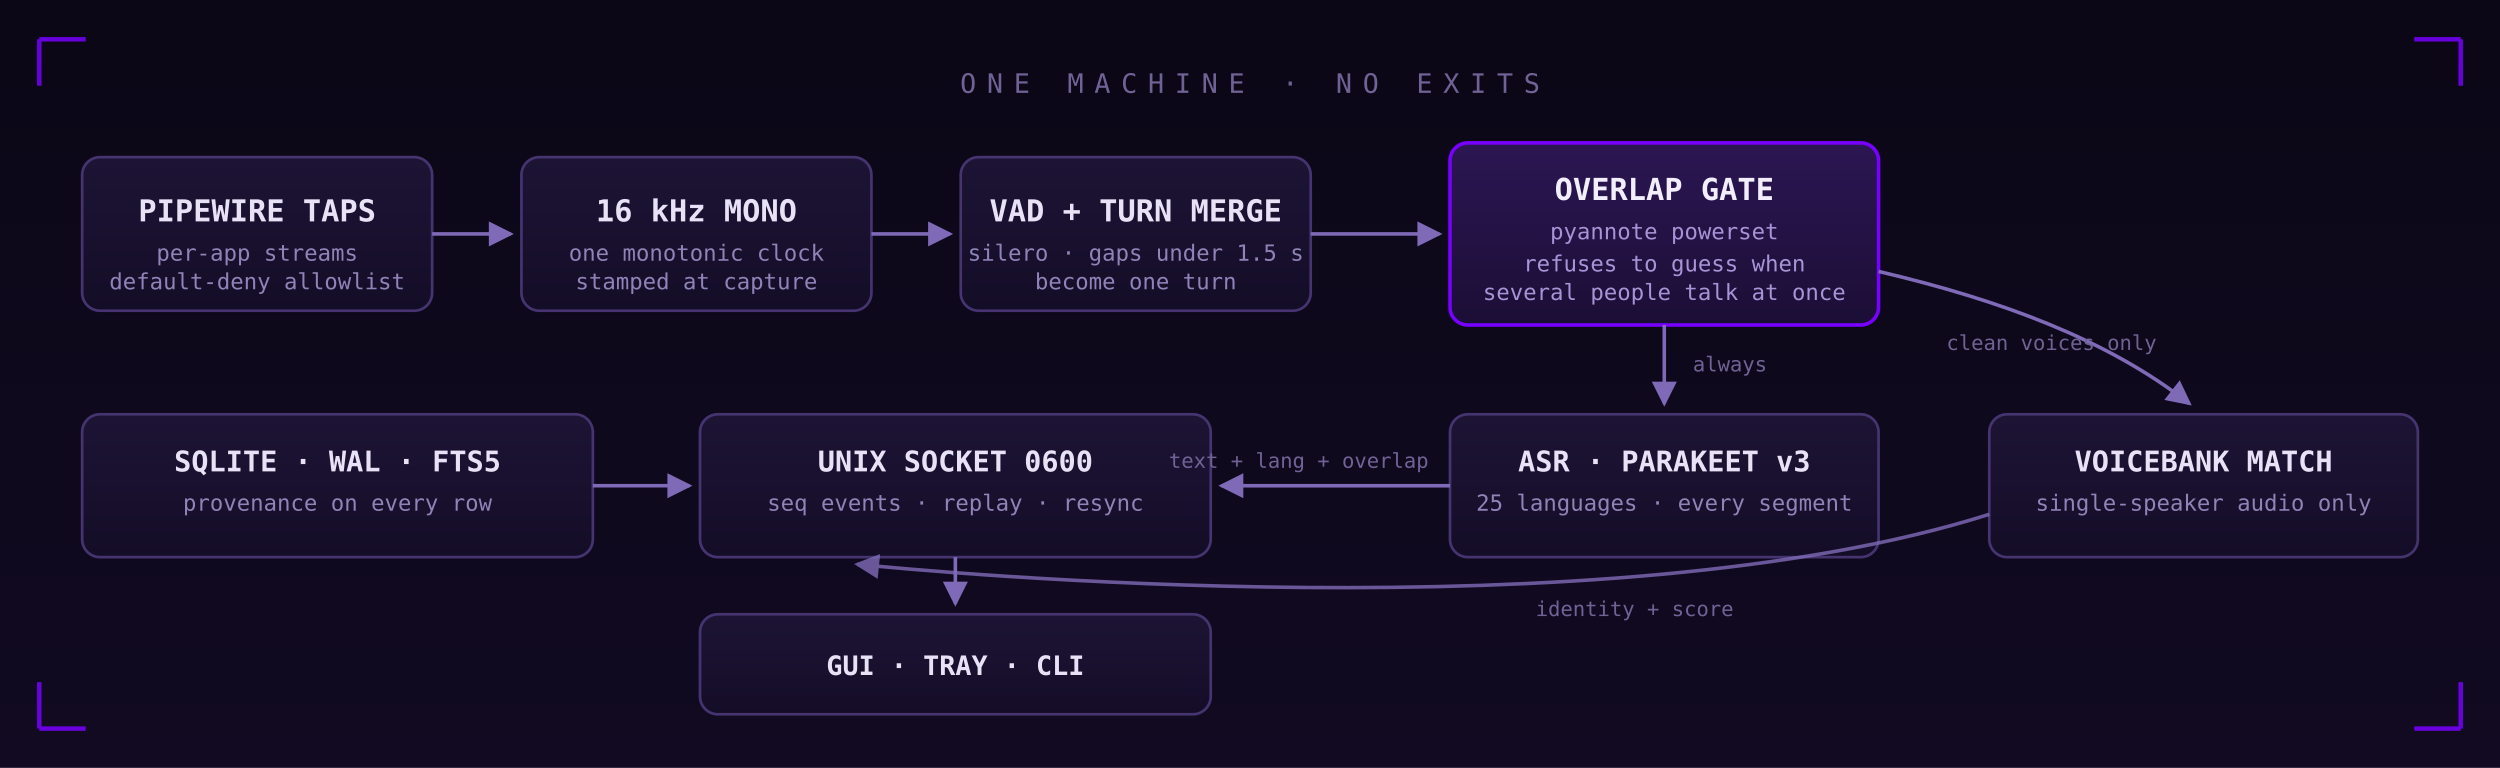
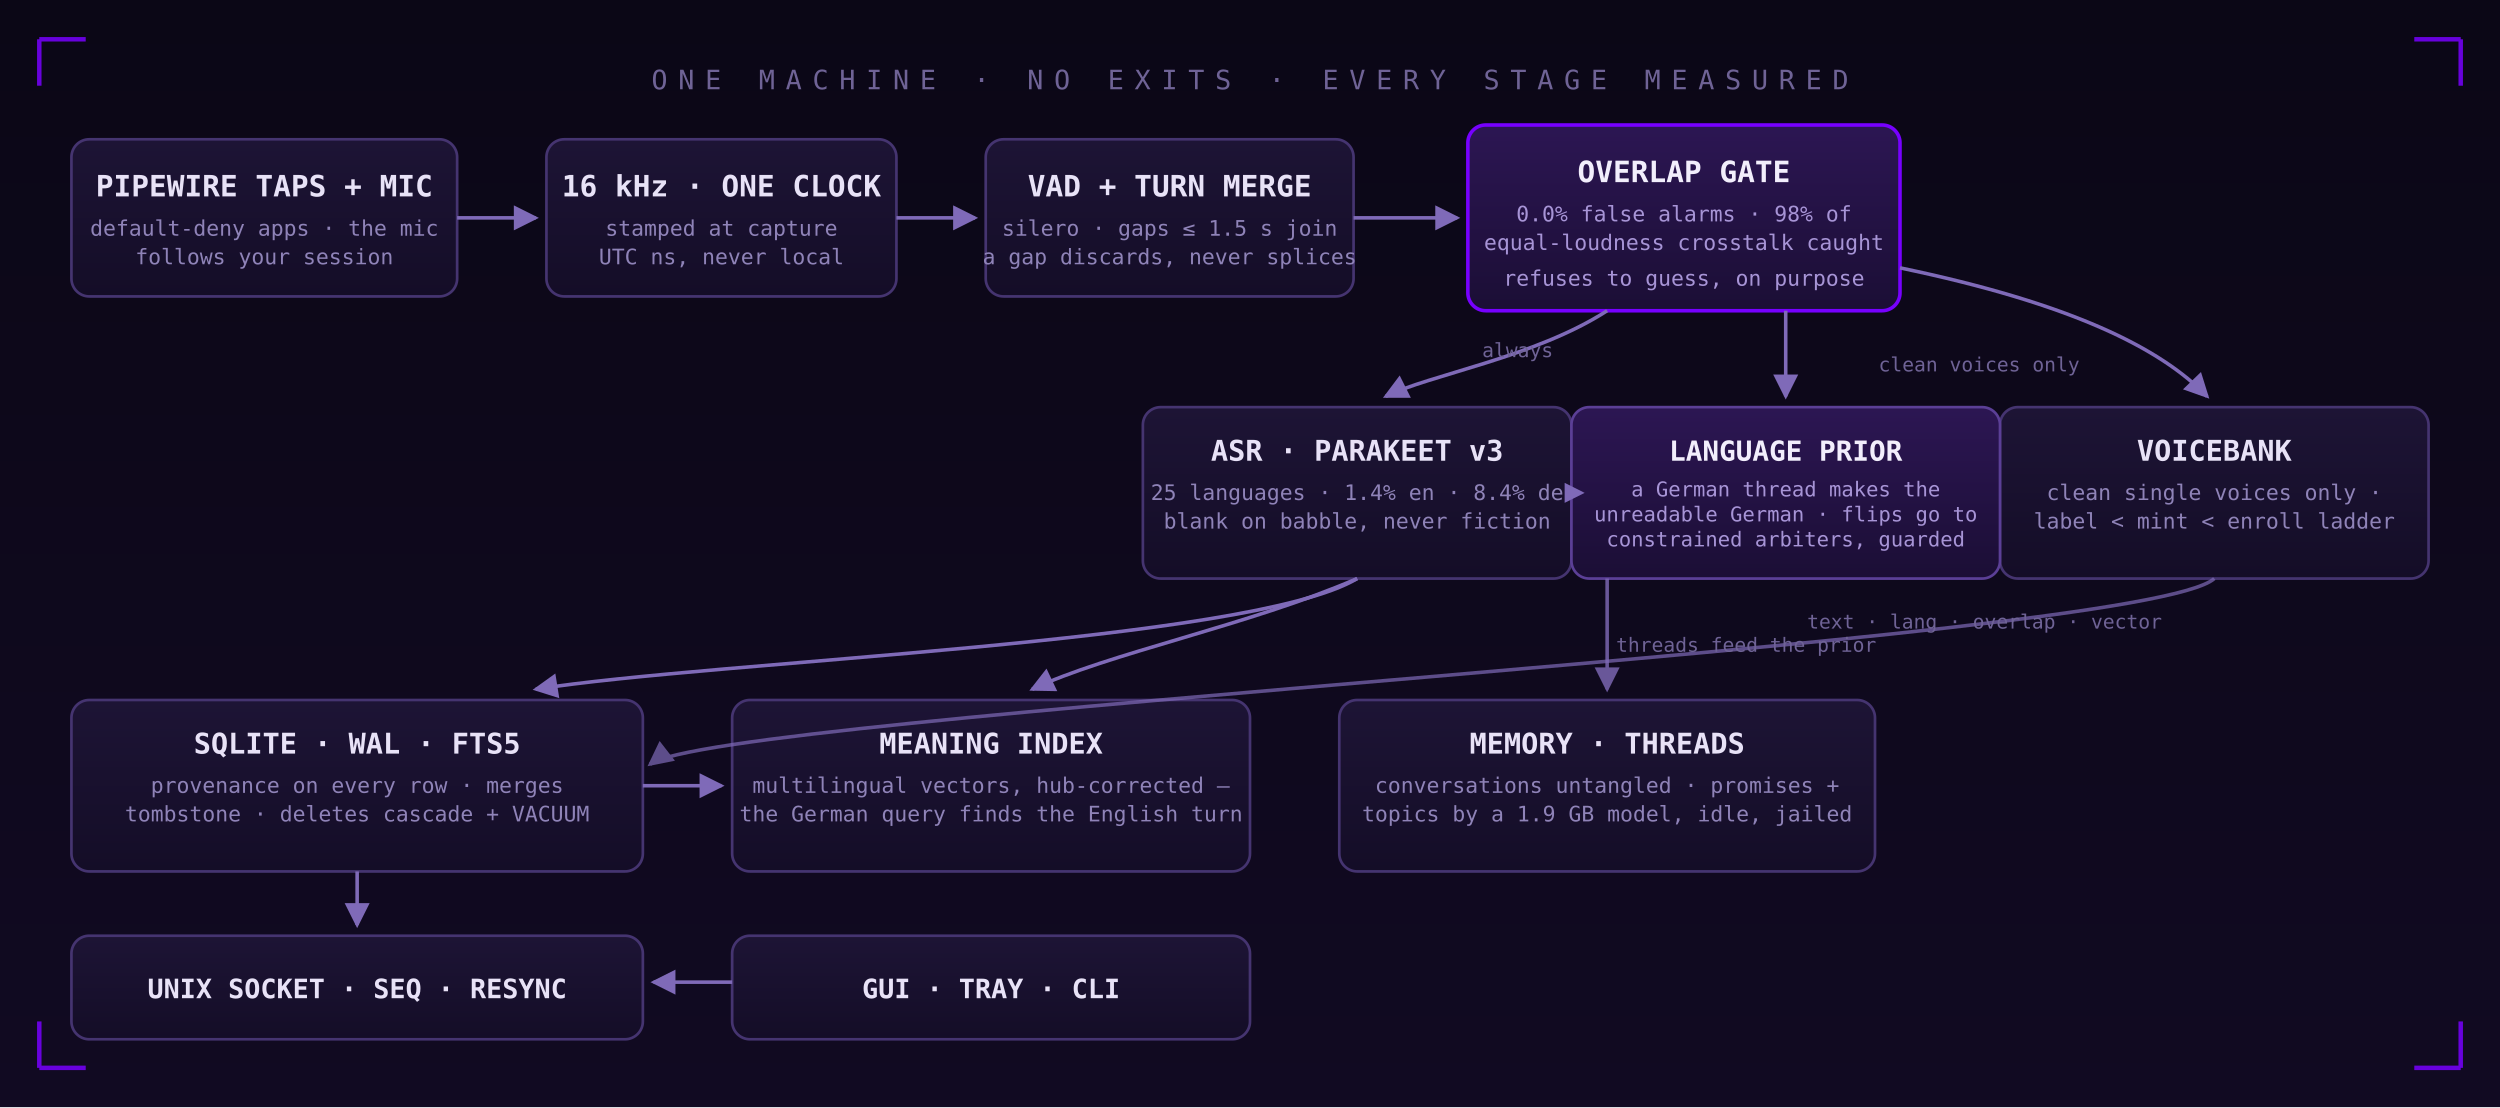
- <svg xmlns="http://www.w3.org/2000/svg" width="1400" height="430" viewBox="0 0 1400 430" font-family="ui-monospace,'Cascadia Code','JetBrains Mono',Menlo,monospace">
+ <svg xmlns="http://www.w3.org/2000/svg" width="1400" height="620" viewBox="0 0 1400 620" font-family="ui-monospace,'Cascadia Code','JetBrains Mono',Menlo,monospace">
  <defs>
    <linearGradient id="bg" x1="0" y1="0" x2="0" y2="1">
      <stop offset="0" stop-color="#0b0716" />
      <stop offset="1" stop-color="#110a22" />
    </linearGradient>
    <linearGradient id="box" x1="0" y1="0" x2="0" y2="1">
      <stop offset="0" stop-color="#1d1435" />
      <stop offset="1" stop-color="#140d27" />
    </linearGradient>
    <linearGradient id="hot" x1="0" y1="0" x2="0" y2="1">
      <stop offset="0" stop-color="#2c1653" />
      <stop offset="1" stop-color="#1b0e35" />
    </linearGradient>
    <marker id="arr" viewBox="0 0 8 8" refX="7" refY="4" markerWidth="7" markerHeight="7" orient="auto">
      <path d="M0 0 L8 4 L0 8 z" fill="#7f6ab8" />
    </marker>
  </defs>
-   <rect width="1400" height="430" fill="url(#bg)" />
+   <rect width="1400" height="620" fill="url(#bg)" />
  <g stroke="#7700FF" stroke-width="2.5" fill="none" opacity=".85">
    <path d="M22 22 h26 M22 22 v26" />
    <path d="M1378 22 h-26 M1378 22 v26" />
-     <path d="M22 408 h26 M22 408 v-26" />
-     <path d="M1378 408 h-26 M1378 408 v-26" />
+     <path d="M22 598 h26 M22 598 v-26" />
+     <path d="M1378 598 h-26 M1378 598 v-26" />
  </g>
-   <text x="700" y="52" text-anchor="middle" fill="#6f6396" font-size="15" letter-spacing="6">ONE MACHINE · NO EXITS</text>
+   <text x="700" y="50" text-anchor="middle" fill="#6f6396" font-size="15" letter-spacing="6">ONE MACHINE · NO EXITS · EVERY STAGE MEASURED</text>
  <g stroke="#453470" stroke-width="1.5">
-     <rect x="46" y="88" width="196" height="86" rx="10" fill="url(#box)" />
-     <rect x="292" y="88" width="196" height="86" rx="10" fill="url(#box)" />
-     <rect x="538" y="88" width="196" height="86" rx="10" fill="url(#box)" />
+     <rect x="40" y="78" width="216" height="88" rx="10" fill="url(#box)" />
+     <rect x="306" y="78" width="196" height="88" rx="10" fill="url(#box)" />
+     <rect x="552" y="78" width="206" height="88" rx="10" fill="url(#box)" />
  </g>
-   <g fill="#e8e2f7" font-size="17" text-anchor="middle" font-weight="700">
-     <text x="144" y="124">PIPEWIRE TAPS</text>
-     <text x="390" y="124">16 kHz MONO</text>
-     <text x="636" y="124">VAD + TURN MERGE</text>
+   <g fill="#e8e2f7" font-size="16.5" text-anchor="middle" font-weight="700">
+     <text x="148" y="110">PIPEWIRE TAPS + MIC</text>
+     <text x="404" y="110">16 kHz · ONE CLOCK</text>
+     <text x="655" y="110">VAD + TURN MERGE</text>
  </g>
-   <g fill="#8f83b8" font-size="12.5" text-anchor="middle">
-     <text x="144" y="146">per-app streams</text>
-     <text x="144" y="162">default-deny allowlist</text>
-     <text x="390" y="146">one monotonic clock</text>
-     <text x="390" y="162">stamped at capture</text>
-     <text x="636" y="146">silero · gaps under 1.5 s</text>
-     <text x="636" y="162">become one turn</text>
+   <g fill="#8f83b8" font-size="12" text-anchor="middle">
+     <text x="148" y="132">default-deny apps · the mic</text>
+     <text x="148" y="148">follows your session</text>
+     <text x="404" y="132">stamped at capture</text>
+     <text x="404" y="148">UTC ns, never local</text>
+     <text x="655" y="132">silero · gaps ≤ 1.5 s join</text>
+     <text x="655" y="148">a gap discards, never splices</text>
  </g>
  <g stroke="#7700FF" stroke-width="2">
-     <rect x="812" y="80" width="240" height="102" rx="10" fill="url(#hot)" />
+     <rect x="822" y="70" width="242" height="104" rx="10" fill="url(#hot)" />
  </g>
  <g text-anchor="middle">
-     <text x="932" y="112" fill="#f2eefc" font-size="17" font-weight="700">OVERLAP GATE</text>
-     <text x="932" y="134" fill="#a794d6" font-size="12.5">pyannote powerset</text>
-     <text x="932" y="152" fill="#a794d6" font-size="12.5">refuses to guess when</text>
-     <text x="932" y="168" fill="#a794d6" font-size="12.5">several people talk at once</text>
+     <text x="943" y="102" fill="#f2eefc" font-size="16.5" font-weight="700">OVERLAP GATE</text>
+     <text x="943" y="124" fill="#a794d6" font-size="12">0.0% false alarms · 98% of</text>
+     <text x="943" y="140" fill="#a794d6" font-size="12">equal-loudness crosstalk caught</text>
+     <text x="943" y="160" fill="#a794d6" font-size="12">refuses to guess, on purpose</text>
  </g>
  <g stroke="#453470" stroke-width="1.5">
-     <rect x="812" y="232" width="240" height="80" rx="10" fill="url(#box)" />
-     <rect x="1114" y="232" width="240" height="80" rx="10" fill="url(#box)" />
+     <rect x="640" y="228" width="240" height="96" rx="10" fill="url(#box)" />
+     <rect x="1120" y="228" width="240" height="96" rx="10" fill="url(#box)" />
+     <rect x="880" y="228" width="240" height="96" rx="10" fill="url(#hot)" stroke="#5b3f96" />
  </g>
  <g text-anchor="middle">
-     <text x="932" y="264" fill="#e8e2f7" font-size="16" font-weight="700">ASR · PARAKEET v3</text>
-     <text x="932" y="286" fill="#8f83b8" font-size="12.5">25 languages · every segment</text>
-     <text x="1234" y="264" fill="#e8e2f7" font-size="16" font-weight="700">VOICEBANK MATCH</text>
-     <text x="1234" y="286" fill="#8f83b8" font-size="12.5">single-speaker audio only</text>
+     <text x="760" y="258" fill="#e8e2f7" font-size="16" font-weight="700">ASR · PARAKEET v3</text>
+     <text x="760" y="280" fill="#8f83b8" font-size="12">25 languages · 1.4% en · 8.4% de</text>
+     <text x="760" y="296" fill="#8f83b8" font-size="12">blank on babble, never fiction</text>
+     <text x="1000" y="258" fill="#f2eefc" font-size="15.5" font-weight="700">LANGUAGE PRIOR</text>
+     <text x="1000" y="278" fill="#a794d6" font-size="11.5">a German thread makes the</text>
+     <text x="1000" y="292" fill="#a794d6" font-size="11.5">unreadable German · flips go to</text>
+     <text x="1000" y="306" fill="#a794d6" font-size="11.5">constrained arbiters, guarded</text>
+     <text x="1240" y="258" fill="#e8e2f7" font-size="16" font-weight="700">VOICEBANK</text>
+     <text x="1240" y="280" fill="#8f83b8" font-size="12">clean single voices only ·</text>
+     <text x="1240" y="296" fill="#8f83b8" font-size="12">label &lt; mint &lt; enroll ladder</text>
  </g>
  <g stroke="#453470" stroke-width="1.5">
-     <rect x="46" y="232" width="286" height="80" rx="10" fill="url(#box)" />
-     <rect x="392" y="232" width="286" height="80" rx="10" fill="url(#box)" />
+     <rect x="40" y="392" width="320" height="96" rx="10" fill="url(#box)" />
+     <rect x="410" y="392" width="290" height="96" rx="10" fill="url(#box)" />
+     <rect x="750" y="392" width="300" height="96" rx="10" fill="url(#box)" />
  </g>
  <g text-anchor="middle">
-     <text x="189" y="264" fill="#e8e2f7" font-size="16" font-weight="700">SQLITE · WAL · FTS5</text>
-     <text x="189" y="286" fill="#8f83b8" font-size="12.5">provenance on every row</text>
-     <text x="535" y="264" fill="#e8e2f7" font-size="16" font-weight="700">UNIX SOCKET 0600</text>
-     <text x="535" y="286" fill="#8f83b8" font-size="12.5">seq events · replay · resync</text>
+     <text x="200" y="422" fill="#e8e2f7" font-size="16" font-weight="700">SQLITE · WAL · FTS5</text>
+     <text x="200" y="444" fill="#8f83b8" font-size="12">provenance on every row · merges</text>
+     <text x="200" y="460" fill="#8f83b8" font-size="12">tombstone · deletes cascade + VACUUM</text>
+     <text x="555" y="422" fill="#e8e2f7" font-size="16" font-weight="700">MEANING INDEX</text>
+     <text x="555" y="444" fill="#8f83b8" font-size="12">multilingual vectors, hub-corrected —</text>
+     <text x="555" y="460" fill="#8f83b8" font-size="12">the German query finds the English turn</text>
+     <text x="900" y="422" fill="#e8e2f7" font-size="16" font-weight="700">MEMORY · THREADS</text>
+     <text x="900" y="444" fill="#8f83b8" font-size="12">conversations untangled · promises +</text>
+     <text x="900" y="460" fill="#8f83b8" font-size="12">topics by a 1.9 GB model, idle, jailed</text>
  </g>
  <g stroke="#453470" stroke-width="1.5">
-     <rect x="392" y="344" width="286" height="56" rx="10" fill="url(#box)" />
+     <rect x="410" y="524" width="290" height="58" rx="10" fill="url(#box)" />
+     <rect x="40" y="524" width="320" height="58" rx="10" fill="url(#box)" />
  </g>
-   <text x="535" y="378" text-anchor="middle" fill="#e8e2f7" font-size="15" font-weight="700">GUI · TRAY · CLI</text>
+   <text x="200" y="559" text-anchor="middle" fill="#e8e2f7" font-size="15" font-weight="700">UNIX SOCKET · SEQ · RESYNC</text>
+   <text x="555" y="559" text-anchor="middle" fill="#e8e2f7" font-size="15" font-weight="700">GUI · TRAY · CLI</text>
  <g stroke="#7f6ab8" stroke-width="2" fill="none" marker-end="url(#arr)">
-     <path d="M242 131 H286" />
-     <path d="M488 131 H532" />
-     <path d="M734 131 H806" />
-     <path d="M932 182 V226" />
-     <path d="M1052 152 C1120 168 1180 190 1226 226" />
-     <path d="M812 272 C640 272 700 272 684 272" />
-     <path d="M1114 288 C900 356 520 320 480 316" opacity=".8" />
-     <path d="M332 272 H386" />
-     <path d="M535 312 V338" />
+     <path d="M256 122 H300" />
+     <path d="M502 122 H546" />
+     <path d="M758 122 H816" />
+     <path d="M900 174 C860 200 800 210 776 222" />
+     <path d="M1000 174 V222" />
+     <path d="M1064 150 C1160 170 1210 195 1236 222" />
+     <path d="M880 276 H886" opacity="0" />
+     <path d="M760 324 C700 360 400 370 300 386" />
+     <path d="M1240 324 C1200 360 400 400 364 428" opacity=".7" />
+     <path d="M760 324 C700 350 620 366 578 386" />
+     <path d="M900 324 V386" opacity=".8" />
+     <path d="M360 440 H404" />
+     <path d="M200 488 V518" />
+     <path d="M410 553 H366" opacity="0" />
+     <path d="M410 550 H366" />
  </g>
-   <g font-size="11.5" fill="#6f6396">
-     <text x="948" y="208">always</text>
-     <text x="1090" y="196">clean voices only</text>
-     <text x="800" y="262" text-anchor="end">text + lang + overlap</text>
-     <text x="860" y="345">identity + score</text>
+   <g stroke="#7f6ab8" stroke-width="1.6" fill="none" marker-end="url(#arr)" stroke-dasharray="3 4">
+     <path d="M880 276 H886" />
+     <path d="M756 276 H700" opacity="0" />
+   </g>
+   <g font-size="11" fill="#6f6396">
+     <text x="830" y="200">always</text>
+     <text x="1052" y="208">clean voices only</text>
+     <text x="1012" y="352">text · lang · overlap · vector</text>
+     <text x="905" y="365">threads feed the prior</text>
  </g>
</svg>
